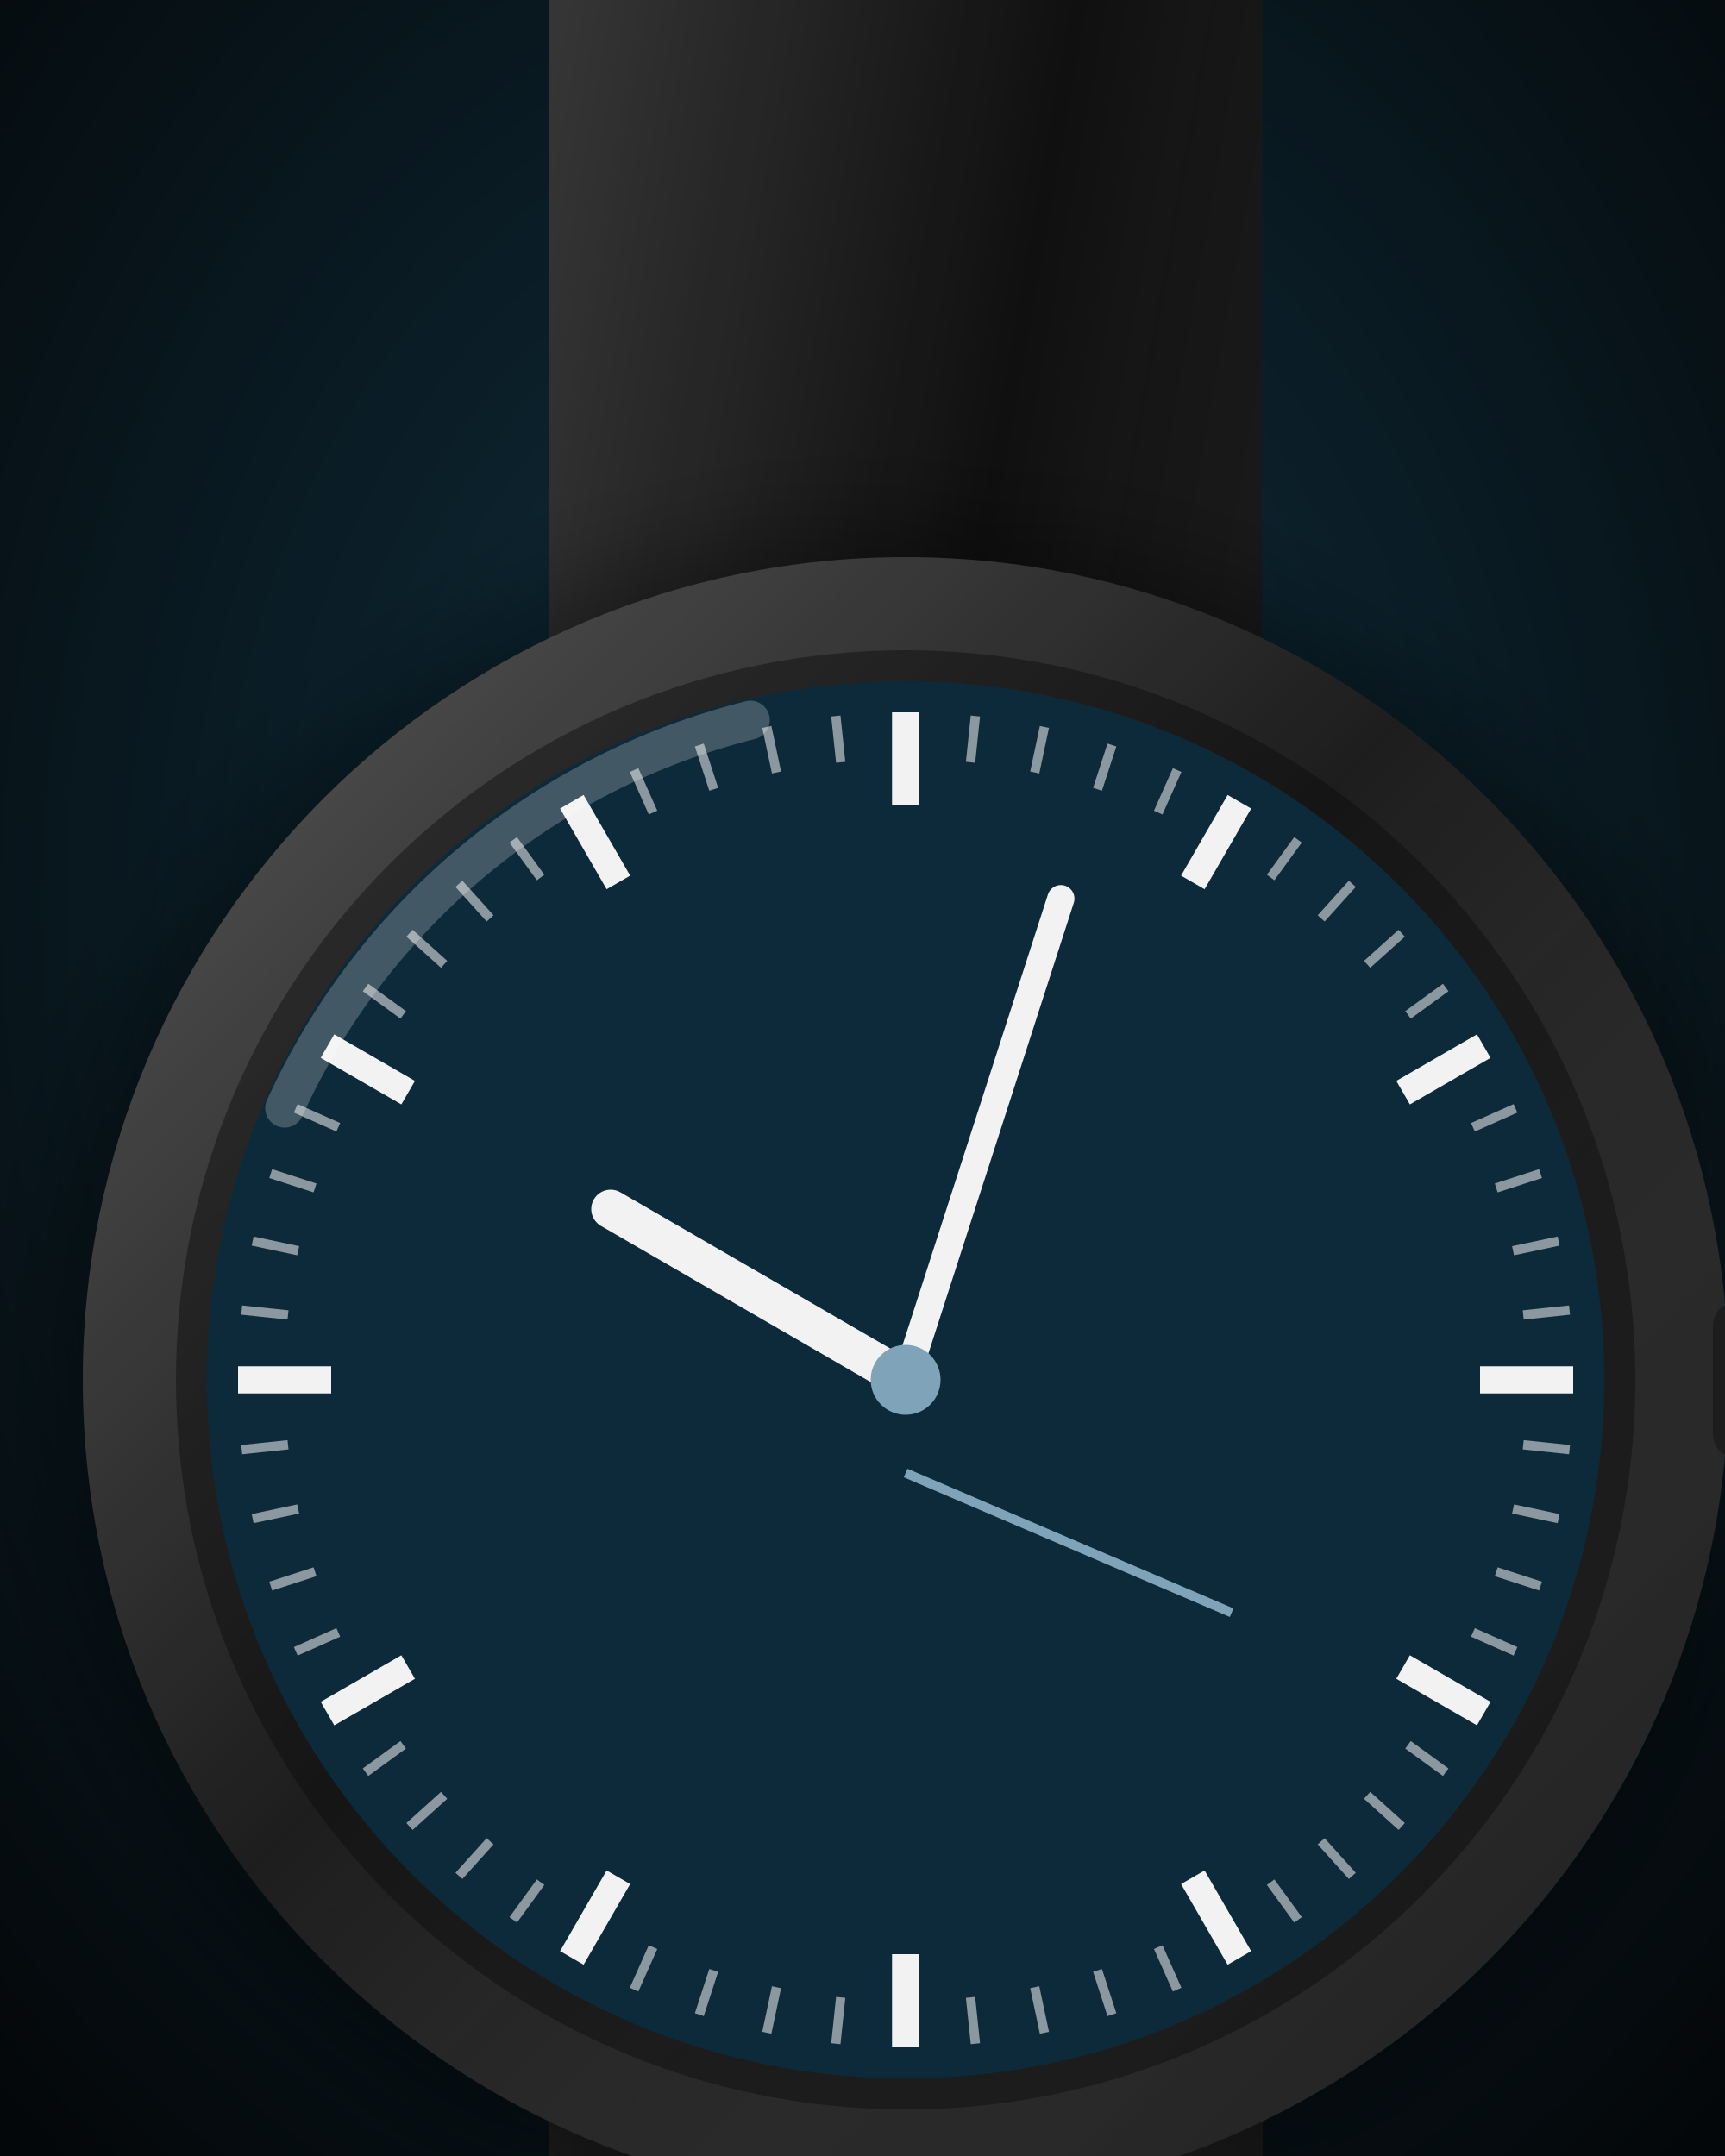
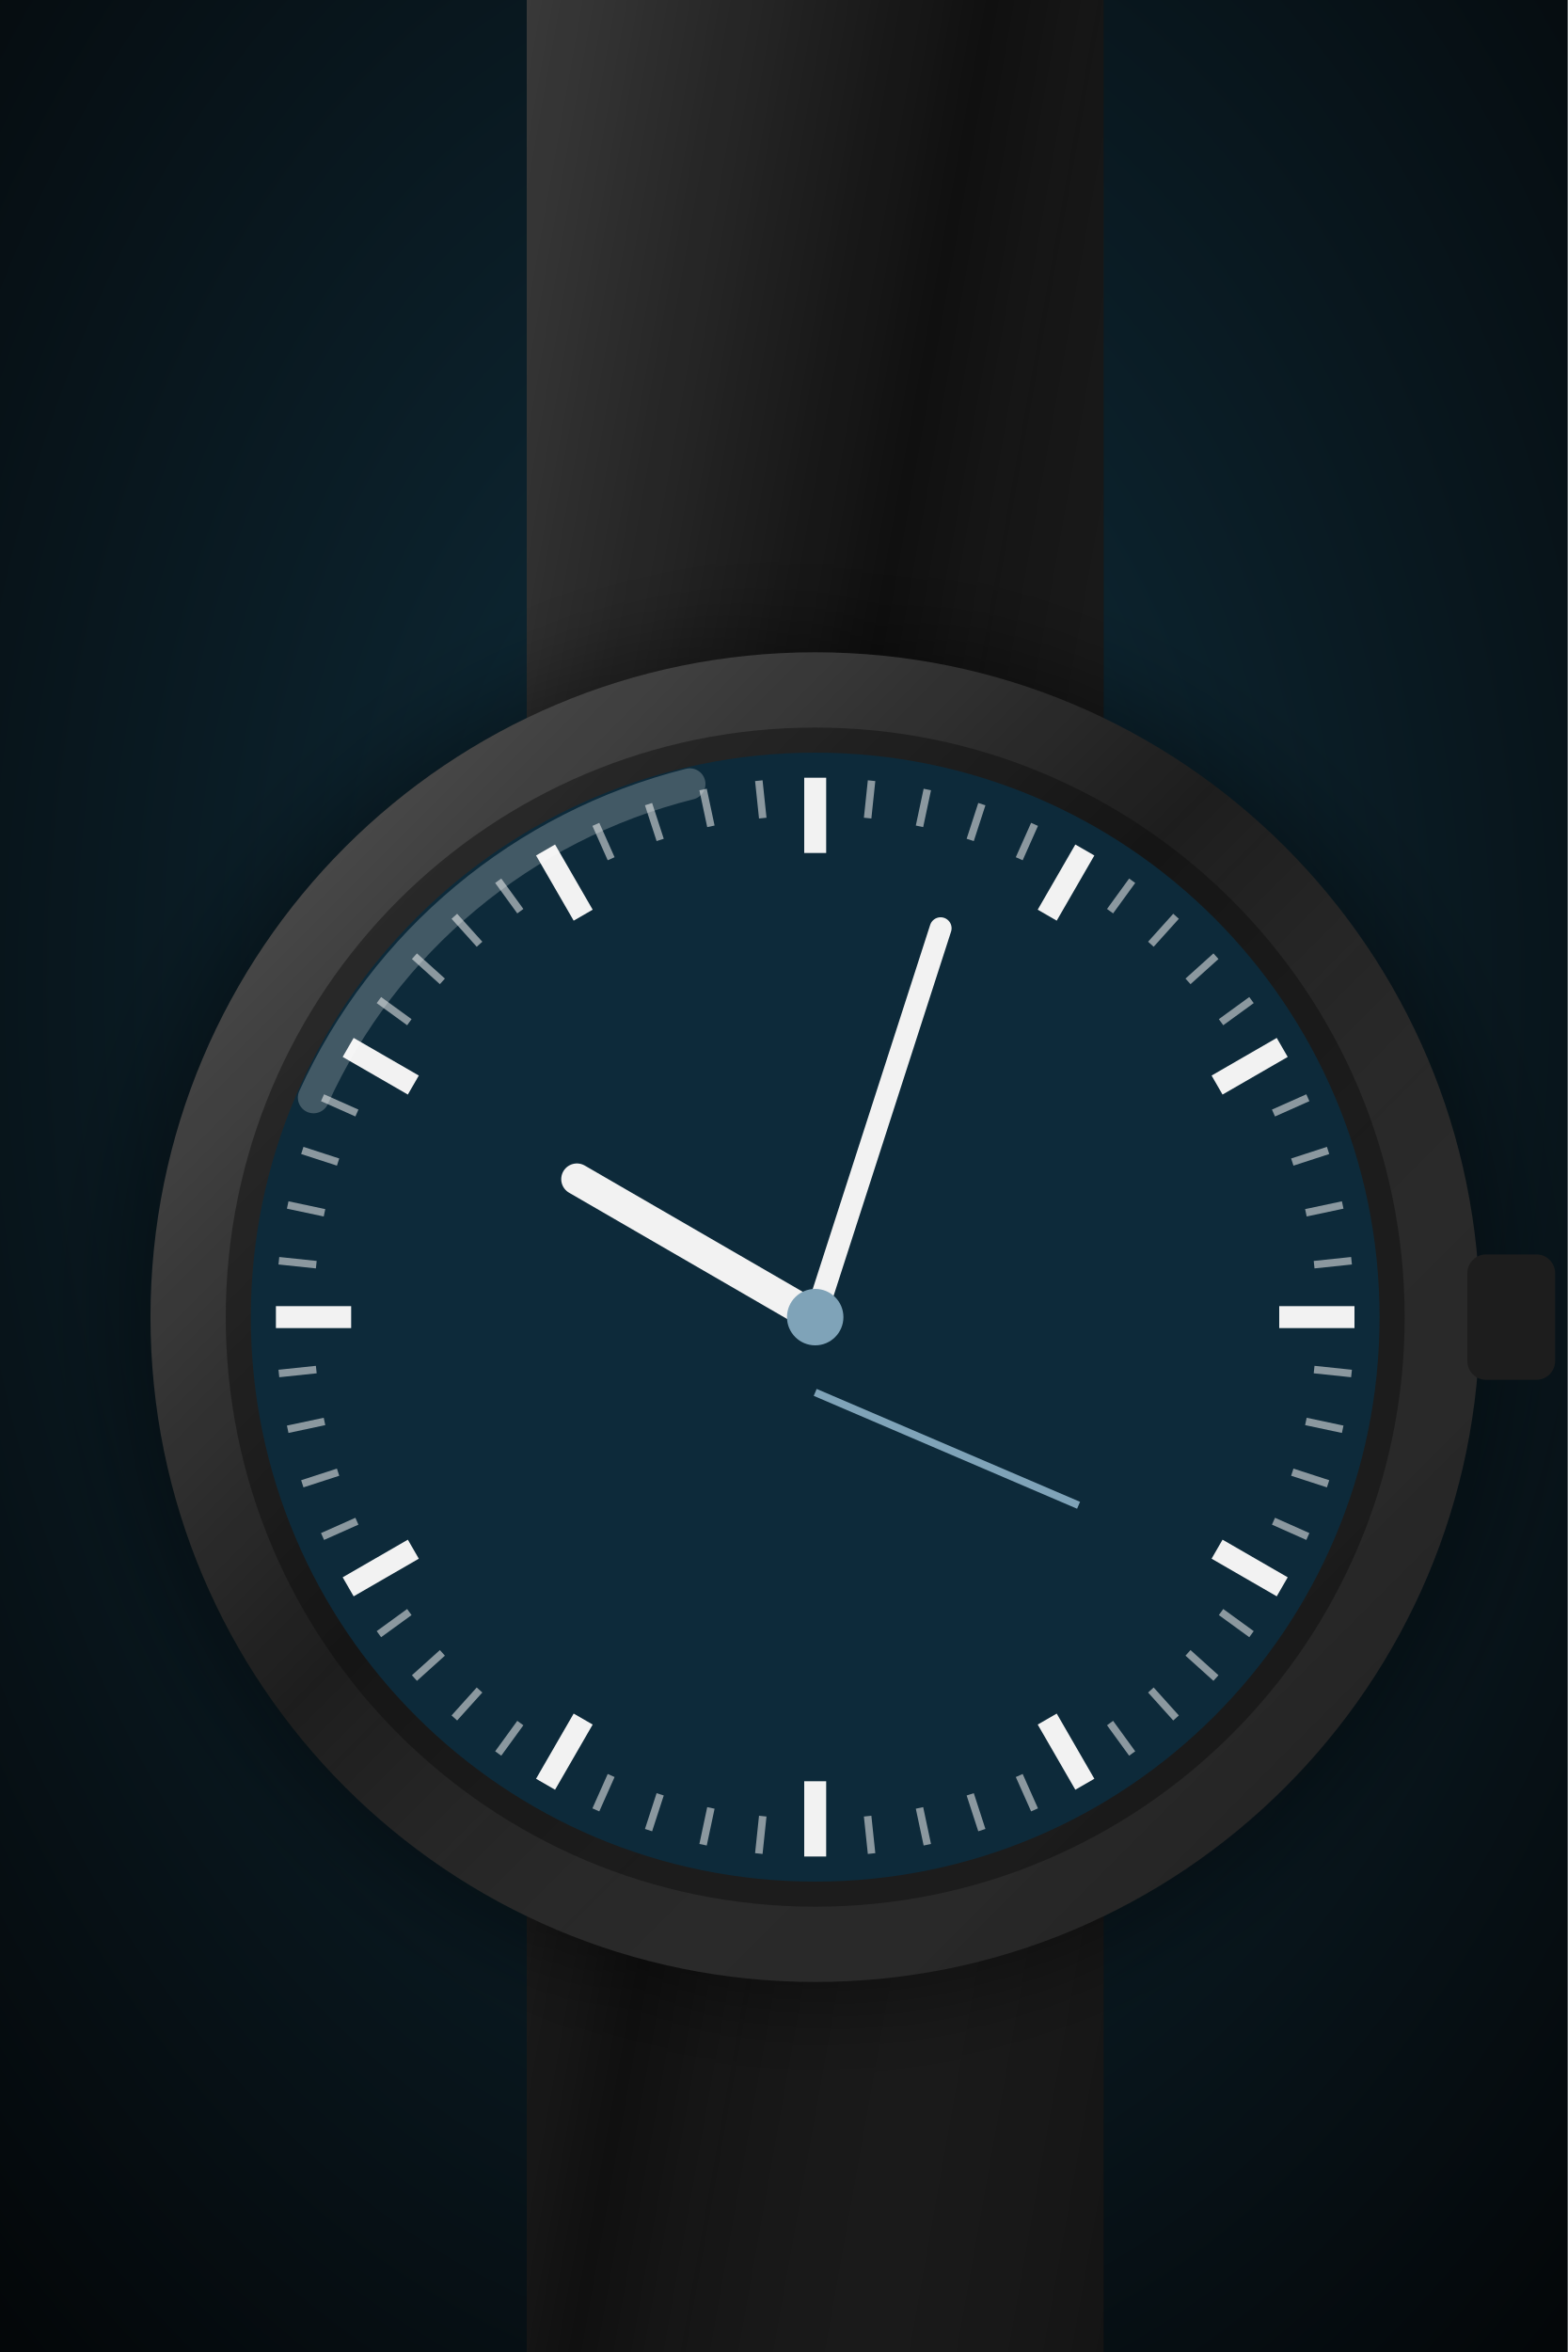
- <svg xmlns="http://www.w3.org/2000/svg" viewBox="0 0 800 1000" width="800" height="1000" preserveAspectRatio="xMidYMid slice">
+ <svg xmlns="http://www.w3.org/2000/svg" viewBox="0 0 800 1200" width="800" height="1200" preserveAspectRatio="xMidYMid slice">
  <defs>
    <radialGradient id="bg" cx="50%" cy="42%" r="75%">
      <stop offset="0" stop-color="#10303f" />
      <stop offset="1" stop-color="#040709" />
    </radialGradient>
    <linearGradient id="sheen" x1="0" y1="0" x2="1" y2="1">
      <stop offset="0" stop-color="#fff" stop-opacity=".55" />
      <stop offset=".45" stop-color="#fff" stop-opacity="0" />
      <stop offset="1" stop-color="#000" stop-opacity=".5" />
    </linearGradient>
    <filter id="blur">
      <feGaussianBlur stdDeviation="22" />
    </filter>
  </defs>
-   <rect width="800" height="1000" fill="url(#bg)" />
-   <rect x="254.4" y="-296" width="331.2" height="1872" rx="43.2" fill="#101010" />
-   <rect x="254.4" y="-296" width="331.2" height="1872" rx="43.2" fill="url(#sheen)" opacity=".35" />
-   <circle cx="420" cy="640" r="396" fill="#000" opacity=".35" filter="url(#blur)" />
-   <circle cx="420" cy="640" r="381.6" fill="#1d1d1d" />
-   <circle cx="420" cy="640" r="381.6" fill="url(#sheen)" opacity=".5" />
-   <circle cx="420" cy="640" r="338.4" fill="#0b0b0b" opacity=".45" />
-   <circle cx="420" cy="640" r="324" fill="#0d2a3a" />
-   <line x1="420" y1="330.4" x2="420" y2="373.6" stroke="#f2f2f2" stroke-width="12.6" opacity="1" />
-   <line x1="452.362" y1="332.096" x2="450.104" y2="353.578" stroke="#f2f2f2" stroke-width="4.32" opacity="0.55" />
-   <line x1="484.369" y1="337.166" x2="479.879" y2="358.293" stroke="#f2f2f2" stroke-width="4.32" opacity="0.55" />
-   <line x1="515.672" y1="345.553" x2="508.997" y2="366.096" stroke="#f2f2f2" stroke-width="4.32" opacity="0.55" />
-   <line x1="545.926" y1="357.166" x2="537.14" y2="376.899" stroke="#f2f2f2" stroke-width="4.32" opacity="0.55" />
-   <line x1="574.8" y1="371.879" x2="553.2" y2="409.291" stroke="#f2f2f2" stroke-width="12.6" opacity="1" />
-   <line x1="601.978" y1="389.528" x2="589.282" y2="407.003" stroke="#f2f2f2" stroke-width="4.32" opacity="0.55" />
-   <line x1="627.163" y1="409.922" x2="612.71" y2="425.974" stroke="#f2f2f2" stroke-width="4.32" opacity="0.55" />
-   <line x1="650.078" y1="432.837" x2="634.026" y2="447.29" stroke="#f2f2f2" stroke-width="4.32" opacity="0.55" />
-   <line x1="670.472" y1="458.022" x2="652.997" y2="470.718" stroke="#f2f2f2" stroke-width="4.32" opacity="0.55" />
-   <line x1="688.121" y1="485.2" x2="650.709" y2="506.8" stroke="#f2f2f2" stroke-width="12.6" opacity="1" />
-   <line x1="702.834" y1="514.074" x2="683.101" y2="522.86" stroke="#f2f2f2" stroke-width="4.32" opacity="0.55" />
-   <line x1="714.447" y1="544.328" x2="693.904" y2="551.003" stroke="#f2f2f2" stroke-width="4.32" opacity="0.55" />
-   <line x1="722.834" y1="575.631" x2="701.707" y2="580.121" stroke="#f2f2f2" stroke-width="4.32" opacity="0.55" />
-   <line x1="727.904" y1="607.638" x2="706.422" y2="609.896" stroke="#f2f2f2" stroke-width="4.32" opacity="0.55" />
-   <line x1="729.6" y1="640" x2="686.4" y2="640" stroke="#f2f2f2" stroke-width="12.6" opacity="1" />
-   <line x1="727.904" y1="672.362" x2="706.422" y2="670.104" stroke="#f2f2f2" stroke-width="4.32" opacity="0.55" />
-   <line x1="722.834" y1="704.369" x2="701.707" y2="699.879" stroke="#f2f2f2" stroke-width="4.32" opacity="0.55" />
-   <line x1="714.447" y1="735.672" x2="693.904" y2="728.997" stroke="#f2f2f2" stroke-width="4.32" opacity="0.55" />
-   <line x1="702.834" y1="765.926" x2="683.101" y2="757.14" stroke="#f2f2f2" stroke-width="4.32" opacity="0.55" />
-   <line x1="688.121" y1="794.8" x2="650.709" y2="773.2" stroke="#f2f2f2" stroke-width="12.6" opacity="1" />
-   <line x1="670.472" y1="821.978" x2="652.997" y2="809.282" stroke="#f2f2f2" stroke-width="4.32" opacity="0.55" />
-   <line x1="650.078" y1="847.163" x2="634.026" y2="832.71" stroke="#f2f2f2" stroke-width="4.32" opacity="0.55" />
-   <line x1="627.163" y1="870.078" x2="612.71" y2="854.026" stroke="#f2f2f2" stroke-width="4.32" opacity="0.55" />
-   <line x1="601.978" y1="890.472" x2="589.282" y2="872.997" stroke="#f2f2f2" stroke-width="4.32" opacity="0.55" />
-   <line x1="574.8" y1="908.121" x2="553.2" y2="870.709" stroke="#f2f2f2" stroke-width="12.6" opacity="1" />
-   <line x1="545.926" y1="922.834" x2="537.14" y2="903.101" stroke="#f2f2f2" stroke-width="4.32" opacity="0.55" />
-   <line x1="515.672" y1="934.447" x2="508.997" y2="913.904" stroke="#f2f2f2" stroke-width="4.32" opacity="0.55" />
-   <line x1="484.369" y1="942.834" x2="479.879" y2="921.707" stroke="#f2f2f2" stroke-width="4.32" opacity="0.55" />
-   <line x1="452.362" y1="947.904" x2="450.104" y2="926.422" stroke="#f2f2f2" stroke-width="4.32" opacity="0.55" />
-   <line x1="420" y1="949.6" x2="420" y2="906.4" stroke="#f2f2f2" stroke-width="12.6" opacity="1" />
-   <line x1="387.638" y1="947.904" x2="389.896" y2="926.422" stroke="#f2f2f2" stroke-width="4.32" opacity="0.55" />
-   <line x1="355.631" y1="942.834" x2="360.121" y2="921.707" stroke="#f2f2f2" stroke-width="4.32" opacity="0.55" />
-   <line x1="324.328" y1="934.447" x2="331.003" y2="913.904" stroke="#f2f2f2" stroke-width="4.32" opacity="0.55" />
-   <line x1="294.074" y1="922.834" x2="302.86" y2="903.101" stroke="#f2f2f2" stroke-width="4.32" opacity="0.55" />
-   <line x1="265.2" y1="908.121" x2="286.8" y2="870.709" stroke="#f2f2f2" stroke-width="12.6" opacity="1" />
-   <line x1="238.022" y1="890.472" x2="250.718" y2="872.997" stroke="#f2f2f2" stroke-width="4.32" opacity="0.55" />
-   <line x1="212.837" y1="870.078" x2="227.29" y2="854.026" stroke="#f2f2f2" stroke-width="4.32" opacity="0.55" />
-   <line x1="189.922" y1="847.163" x2="205.974" y2="832.71" stroke="#f2f2f2" stroke-width="4.32" opacity="0.55" />
-   <line x1="169.528" y1="821.978" x2="187.003" y2="809.282" stroke="#f2f2f2" stroke-width="4.32" opacity="0.55" />
-   <line x1="151.879" y1="794.8" x2="189.291" y2="773.2" stroke="#f2f2f2" stroke-width="12.6" opacity="1" />
-   <line x1="137.166" y1="765.926" x2="156.899" y2="757.14" stroke="#f2f2f2" stroke-width="4.32" opacity="0.55" />
-   <line x1="125.553" y1="735.672" x2="146.096" y2="728.997" stroke="#f2f2f2" stroke-width="4.32" opacity="0.55" />
-   <line x1="117.166" y1="704.369" x2="138.293" y2="699.879" stroke="#f2f2f2" stroke-width="4.32" opacity="0.55" />
-   <line x1="112.096" y1="672.362" x2="133.578" y2="670.104" stroke="#f2f2f2" stroke-width="4.32" opacity="0.55" />
-   <line x1="110.4" y1="640" x2="153.6" y2="640" stroke="#f2f2f2" stroke-width="12.6" opacity="1" />
-   <line x1="112.096" y1="607.638" x2="133.578" y2="609.896" stroke="#f2f2f2" stroke-width="4.32" opacity="0.55" />
-   <line x1="117.166" y1="575.631" x2="138.293" y2="580.121" stroke="#f2f2f2" stroke-width="4.32" opacity="0.55" />
-   <line x1="125.553" y1="544.328" x2="146.096" y2="551.003" stroke="#f2f2f2" stroke-width="4.32" opacity="0.55" />
-   <line x1="137.166" y1="514.074" x2="156.899" y2="522.86" stroke="#f2f2f2" stroke-width="4.32" opacity="0.55" />
-   <line x1="151.879" y1="485.2" x2="189.291" y2="506.8" stroke="#f2f2f2" stroke-width="12.6" opacity="1" />
-   <line x1="169.528" y1="458.022" x2="187.003" y2="470.718" stroke="#f2f2f2" stroke-width="4.32" opacity="0.55" />
-   <line x1="189.922" y1="432.837" x2="205.974" y2="447.29" stroke="#f2f2f2" stroke-width="4.32" opacity="0.55" />
-   <line x1="212.837" y1="409.922" x2="227.29" y2="425.974" stroke="#f2f2f2" stroke-width="4.32" opacity="0.55" />
-   <line x1="238.022" y1="389.528" x2="250.718" y2="407.003" stroke="#f2f2f2" stroke-width="4.32" opacity="0.55" />
-   <line x1="265.2" y1="371.879" x2="286.8" y2="409.291" stroke="#f2f2f2" stroke-width="12.6" opacity="1" />
-   <line x1="294.074" y1="357.166" x2="302.86" y2="376.899" stroke="#f2f2f2" stroke-width="4.32" opacity="0.55" />
-   <line x1="324.328" y1="345.553" x2="331.003" y2="366.096" stroke="#f2f2f2" stroke-width="4.32" opacity="0.55" />
-   <line x1="355.631" y1="337.166" x2="360.121" y2="358.293" stroke="#f2f2f2" stroke-width="4.32" opacity="0.55" />
-   <line x1="387.638" y1="332.096" x2="389.896" y2="353.578" stroke="#f2f2f2" stroke-width="4.32" opacity="0.55" />
-   <line x1="420" y1="640" x2="283.2" y2="560.8" stroke="#f2f2f2" stroke-width="18" stroke-linecap="round" />
-   <line x1="420" y1="640" x2="492" y2="416.8" stroke="#f2f2f2" stroke-width="12.6" stroke-linecap="round" />
-   <line x1="420" y1="683.2" x2="571.2" y2="748" stroke="#7FA3B8" stroke-width="4.32" />
-   <circle cx="420" cy="640" r="16.2" fill="#7FA3B8" />
-   <rect x="794.4" y="604" width="50.4" height="72" rx="10.8" fill="#1d1d1d" />
-   <path d="M 132 514 A 324 324 0 0 1 348 334" fill="none" stroke="#fff" stroke-opacity=".22" stroke-width="18" stroke-linecap="round" />
+   <rect width="800" height="1200" fill="url(#bg)" />
+   <rect x="268.8" y="-160" width="294.4" height="1664" rx="38.4" fill="#101010" />
+   <rect x="268.8" y="-160" width="294.4" height="1664" rx="38.4" fill="url(#sheen)" opacity=".35" />
+   <circle cx="416" cy="672" r="352" fill="#000" opacity=".35" filter="url(#blur)" />
+   <circle cx="416" cy="672" r="339.2" fill="#1d1d1d" />
+   <circle cx="416" cy="672" r="339.2" fill="url(#sheen)" opacity=".5" />
+   <circle cx="416" cy="672" r="300.8" fill="#0b0b0b" opacity=".45" />
+   <circle cx="416" cy="672" r="288" fill="#0d2a3a" />
+   <line x1="416" y1="396.8" x2="416" y2="435.2" stroke="#f2f2f2" stroke-width="11.2" opacity="1" />
+   <line x1="444.766" y1="398.308" x2="442.759" y2="417.402" stroke="#f2f2f2" stroke-width="3.84" opacity="0.55" />
+   <line x1="473.217" y1="402.814" x2="469.225" y2="421.594" stroke="#f2f2f2" stroke-width="3.84" opacity="0.55" />
+   <line x1="501.041" y1="410.269" x2="495.108" y2="428.53" stroke="#f2f2f2" stroke-width="3.84" opacity="0.55" />
+   <line x1="527.934" y1="420.592" x2="520.125" y2="438.132" stroke="#f2f2f2" stroke-width="3.84" opacity="0.55" />
+   <line x1="553.6" y1="433.67" x2="534.4" y2="466.925" stroke="#f2f2f2" stroke-width="11.2" opacity="1" />
+   <line x1="577.759" y1="449.359" x2="566.473" y2="464.892" stroke="#f2f2f2" stroke-width="3.84" opacity="0.55" />
+   <line x1="600.145" y1="467.487" x2="587.297" y2="481.755" stroke="#f2f2f2" stroke-width="3.84" opacity="0.55" />
+   <line x1="620.513" y1="487.855" x2="606.245" y2="500.703" stroke="#f2f2f2" stroke-width="3.84" opacity="0.55" />
+   <line x1="638.641" y1="510.241" x2="623.108" y2="521.527" stroke="#f2f2f2" stroke-width="3.84" opacity="0.55" />
+   <line x1="654.33" y1="534.4" x2="621.075" y2="553.6" stroke="#f2f2f2" stroke-width="11.2" opacity="1" />
+   <line x1="667.408" y1="560.066" x2="649.868" y2="567.875" stroke="#f2f2f2" stroke-width="3.84" opacity="0.55" />
+   <line x1="677.731" y1="586.959" x2="659.47" y2="592.892" stroke="#f2f2f2" stroke-width="3.84" opacity="0.55" />
+   <line x1="685.186" y1="614.783" x2="666.406" y2="618.775" stroke="#f2f2f2" stroke-width="3.84" opacity="0.55" />
+   <line x1="689.692" y1="643.234" x2="670.598" y2="645.241" stroke="#f2f2f2" stroke-width="3.84" opacity="0.55" />
+   <line x1="691.2" y1="672" x2="652.8" y2="672" stroke="#f2f2f2" stroke-width="11.2" opacity="1" />
+   <line x1="689.692" y1="700.766" x2="670.598" y2="698.759" stroke="#f2f2f2" stroke-width="3.84" opacity="0.55" />
+   <line x1="685.186" y1="729.217" x2="666.406" y2="725.225" stroke="#f2f2f2" stroke-width="3.84" opacity="0.55" />
+   <line x1="677.731" y1="757.041" x2="659.47" y2="751.108" stroke="#f2f2f2" stroke-width="3.84" opacity="0.55" />
+   <line x1="667.408" y1="783.934" x2="649.868" y2="776.125" stroke="#f2f2f2" stroke-width="3.84" opacity="0.55" />
+   <line x1="654.33" y1="809.6" x2="621.075" y2="790.4" stroke="#f2f2f2" stroke-width="11.2" opacity="1" />
+   <line x1="638.641" y1="833.759" x2="623.108" y2="822.473" stroke="#f2f2f2" stroke-width="3.84" opacity="0.55" />
+   <line x1="620.513" y1="856.145" x2="606.245" y2="843.297" stroke="#f2f2f2" stroke-width="3.84" opacity="0.55" />
+   <line x1="600.145" y1="876.513" x2="587.297" y2="862.245" stroke="#f2f2f2" stroke-width="3.84" opacity="0.55" />
+   <line x1="577.759" y1="894.641" x2="566.473" y2="879.108" stroke="#f2f2f2" stroke-width="3.84" opacity="0.55" />
+   <line x1="553.6" y1="910.33" x2="534.4" y2="877.075" stroke="#f2f2f2" stroke-width="11.2" opacity="1" />
+   <line x1="527.934" y1="923.408" x2="520.125" y2="905.868" stroke="#f2f2f2" stroke-width="3.84" opacity="0.55" />
+   <line x1="501.041" y1="933.731" x2="495.108" y2="915.47" stroke="#f2f2f2" stroke-width="3.84" opacity="0.55" />
+   <line x1="473.217" y1="941.186" x2="469.225" y2="922.406" stroke="#f2f2f2" stroke-width="3.84" opacity="0.55" />
+   <line x1="444.766" y1="945.692" x2="442.759" y2="926.598" stroke="#f2f2f2" stroke-width="3.84" opacity="0.55" />
+   <line x1="416" y1="947.2" x2="416" y2="908.8" stroke="#f2f2f2" stroke-width="11.2" opacity="1" />
+   <line x1="387.234" y1="945.692" x2="389.241" y2="926.598" stroke="#f2f2f2" stroke-width="3.84" opacity="0.55" />
+   <line x1="358.783" y1="941.186" x2="362.775" y2="922.406" stroke="#f2f2f2" stroke-width="3.84" opacity="0.55" />
+   <line x1="330.959" y1="933.731" x2="336.892" y2="915.47" stroke="#f2f2f2" stroke-width="3.84" opacity="0.55" />
+   <line x1="304.066" y1="923.408" x2="311.875" y2="905.868" stroke="#f2f2f2" stroke-width="3.84" opacity="0.55" />
+   <line x1="278.4" y1="910.33" x2="297.6" y2="877.075" stroke="#f2f2f2" stroke-width="11.2" opacity="1" />
+   <line x1="254.241" y1="894.641" x2="265.527" y2="879.108" stroke="#f2f2f2" stroke-width="3.84" opacity="0.55" />
+   <line x1="231.855" y1="876.513" x2="244.703" y2="862.245" stroke="#f2f2f2" stroke-width="3.84" opacity="0.55" />
+   <line x1="211.487" y1="856.145" x2="225.755" y2="843.297" stroke="#f2f2f2" stroke-width="3.84" opacity="0.55" />
+   <line x1="193.359" y1="833.759" x2="208.892" y2="822.473" stroke="#f2f2f2" stroke-width="3.84" opacity="0.55" />
+   <line x1="177.67" y1="809.6" x2="210.925" y2="790.4" stroke="#f2f2f2" stroke-width="11.2" opacity="1" />
+   <line x1="164.592" y1="783.934" x2="182.132" y2="776.125" stroke="#f2f2f2" stroke-width="3.84" opacity="0.55" />
+   <line x1="154.269" y1="757.041" x2="172.53" y2="751.108" stroke="#f2f2f2" stroke-width="3.84" opacity="0.55" />
+   <line x1="146.814" y1="729.217" x2="165.594" y2="725.225" stroke="#f2f2f2" stroke-width="3.84" opacity="0.55" />
+   <line x1="142.308" y1="700.766" x2="161.402" y2="698.759" stroke="#f2f2f2" stroke-width="3.84" opacity="0.55" />
+   <line x1="140.8" y1="672" x2="179.2" y2="672" stroke="#f2f2f2" stroke-width="11.2" opacity="1" />
+   <line x1="142.308" y1="643.234" x2="161.402" y2="645.241" stroke="#f2f2f2" stroke-width="3.84" opacity="0.55" />
+   <line x1="146.814" y1="614.783" x2="165.594" y2="618.775" stroke="#f2f2f2" stroke-width="3.84" opacity="0.55" />
+   <line x1="154.269" y1="586.959" x2="172.53" y2="592.892" stroke="#f2f2f2" stroke-width="3.84" opacity="0.55" />
+   <line x1="164.592" y1="560.066" x2="182.132" y2="567.875" stroke="#f2f2f2" stroke-width="3.84" opacity="0.55" />
+   <line x1="177.67" y1="534.4" x2="210.925" y2="553.6" stroke="#f2f2f2" stroke-width="11.2" opacity="1" />
+   <line x1="193.359" y1="510.241" x2="208.892" y2="521.527" stroke="#f2f2f2" stroke-width="3.84" opacity="0.55" />
+   <line x1="211.487" y1="487.855" x2="225.755" y2="500.703" stroke="#f2f2f2" stroke-width="3.84" opacity="0.55" />
+   <line x1="231.855" y1="467.487" x2="244.703" y2="481.755" stroke="#f2f2f2" stroke-width="3.84" opacity="0.55" />
+   <line x1="254.241" y1="449.359" x2="265.527" y2="464.892" stroke="#f2f2f2" stroke-width="3.84" opacity="0.55" />
+   <line x1="278.4" y1="433.67" x2="297.6" y2="466.925" stroke="#f2f2f2" stroke-width="11.2" opacity="1" />
+   <line x1="304.066" y1="420.592" x2="311.875" y2="438.132" stroke="#f2f2f2" stroke-width="3.84" opacity="0.55" />
+   <line x1="330.959" y1="410.269" x2="336.892" y2="428.53" stroke="#f2f2f2" stroke-width="3.84" opacity="0.55" />
+   <line x1="358.783" y1="402.814" x2="362.775" y2="421.594" stroke="#f2f2f2" stroke-width="3.84" opacity="0.55" />
+   <line x1="387.234" y1="398.308" x2="389.241" y2="417.402" stroke="#f2f2f2" stroke-width="3.84" opacity="0.55" />
+   <line x1="416" y1="672" x2="294.4" y2="601.6" stroke="#f2f2f2" stroke-width="16" stroke-linecap="round" />
+   <line x1="416" y1="672" x2="480" y2="473.6" stroke="#f2f2f2" stroke-width="11.2" stroke-linecap="round" />
+   <line x1="416" y1="710.4" x2="550.4" y2="768" stroke="#7FA3B8" stroke-width="3.84" />
+   <circle cx="416" cy="672" r="14.4" fill="#7FA3B8" />
+   <rect x="748.8" y="640" width="44.8" height="64" rx="9.6" fill="#1d1d1d" />
+   <path d="M 160 560 A 288 288 0 0 1 352 400" fill="none" stroke="#fff" stroke-opacity=".22" stroke-width="16" stroke-linecap="round" />
</svg>
